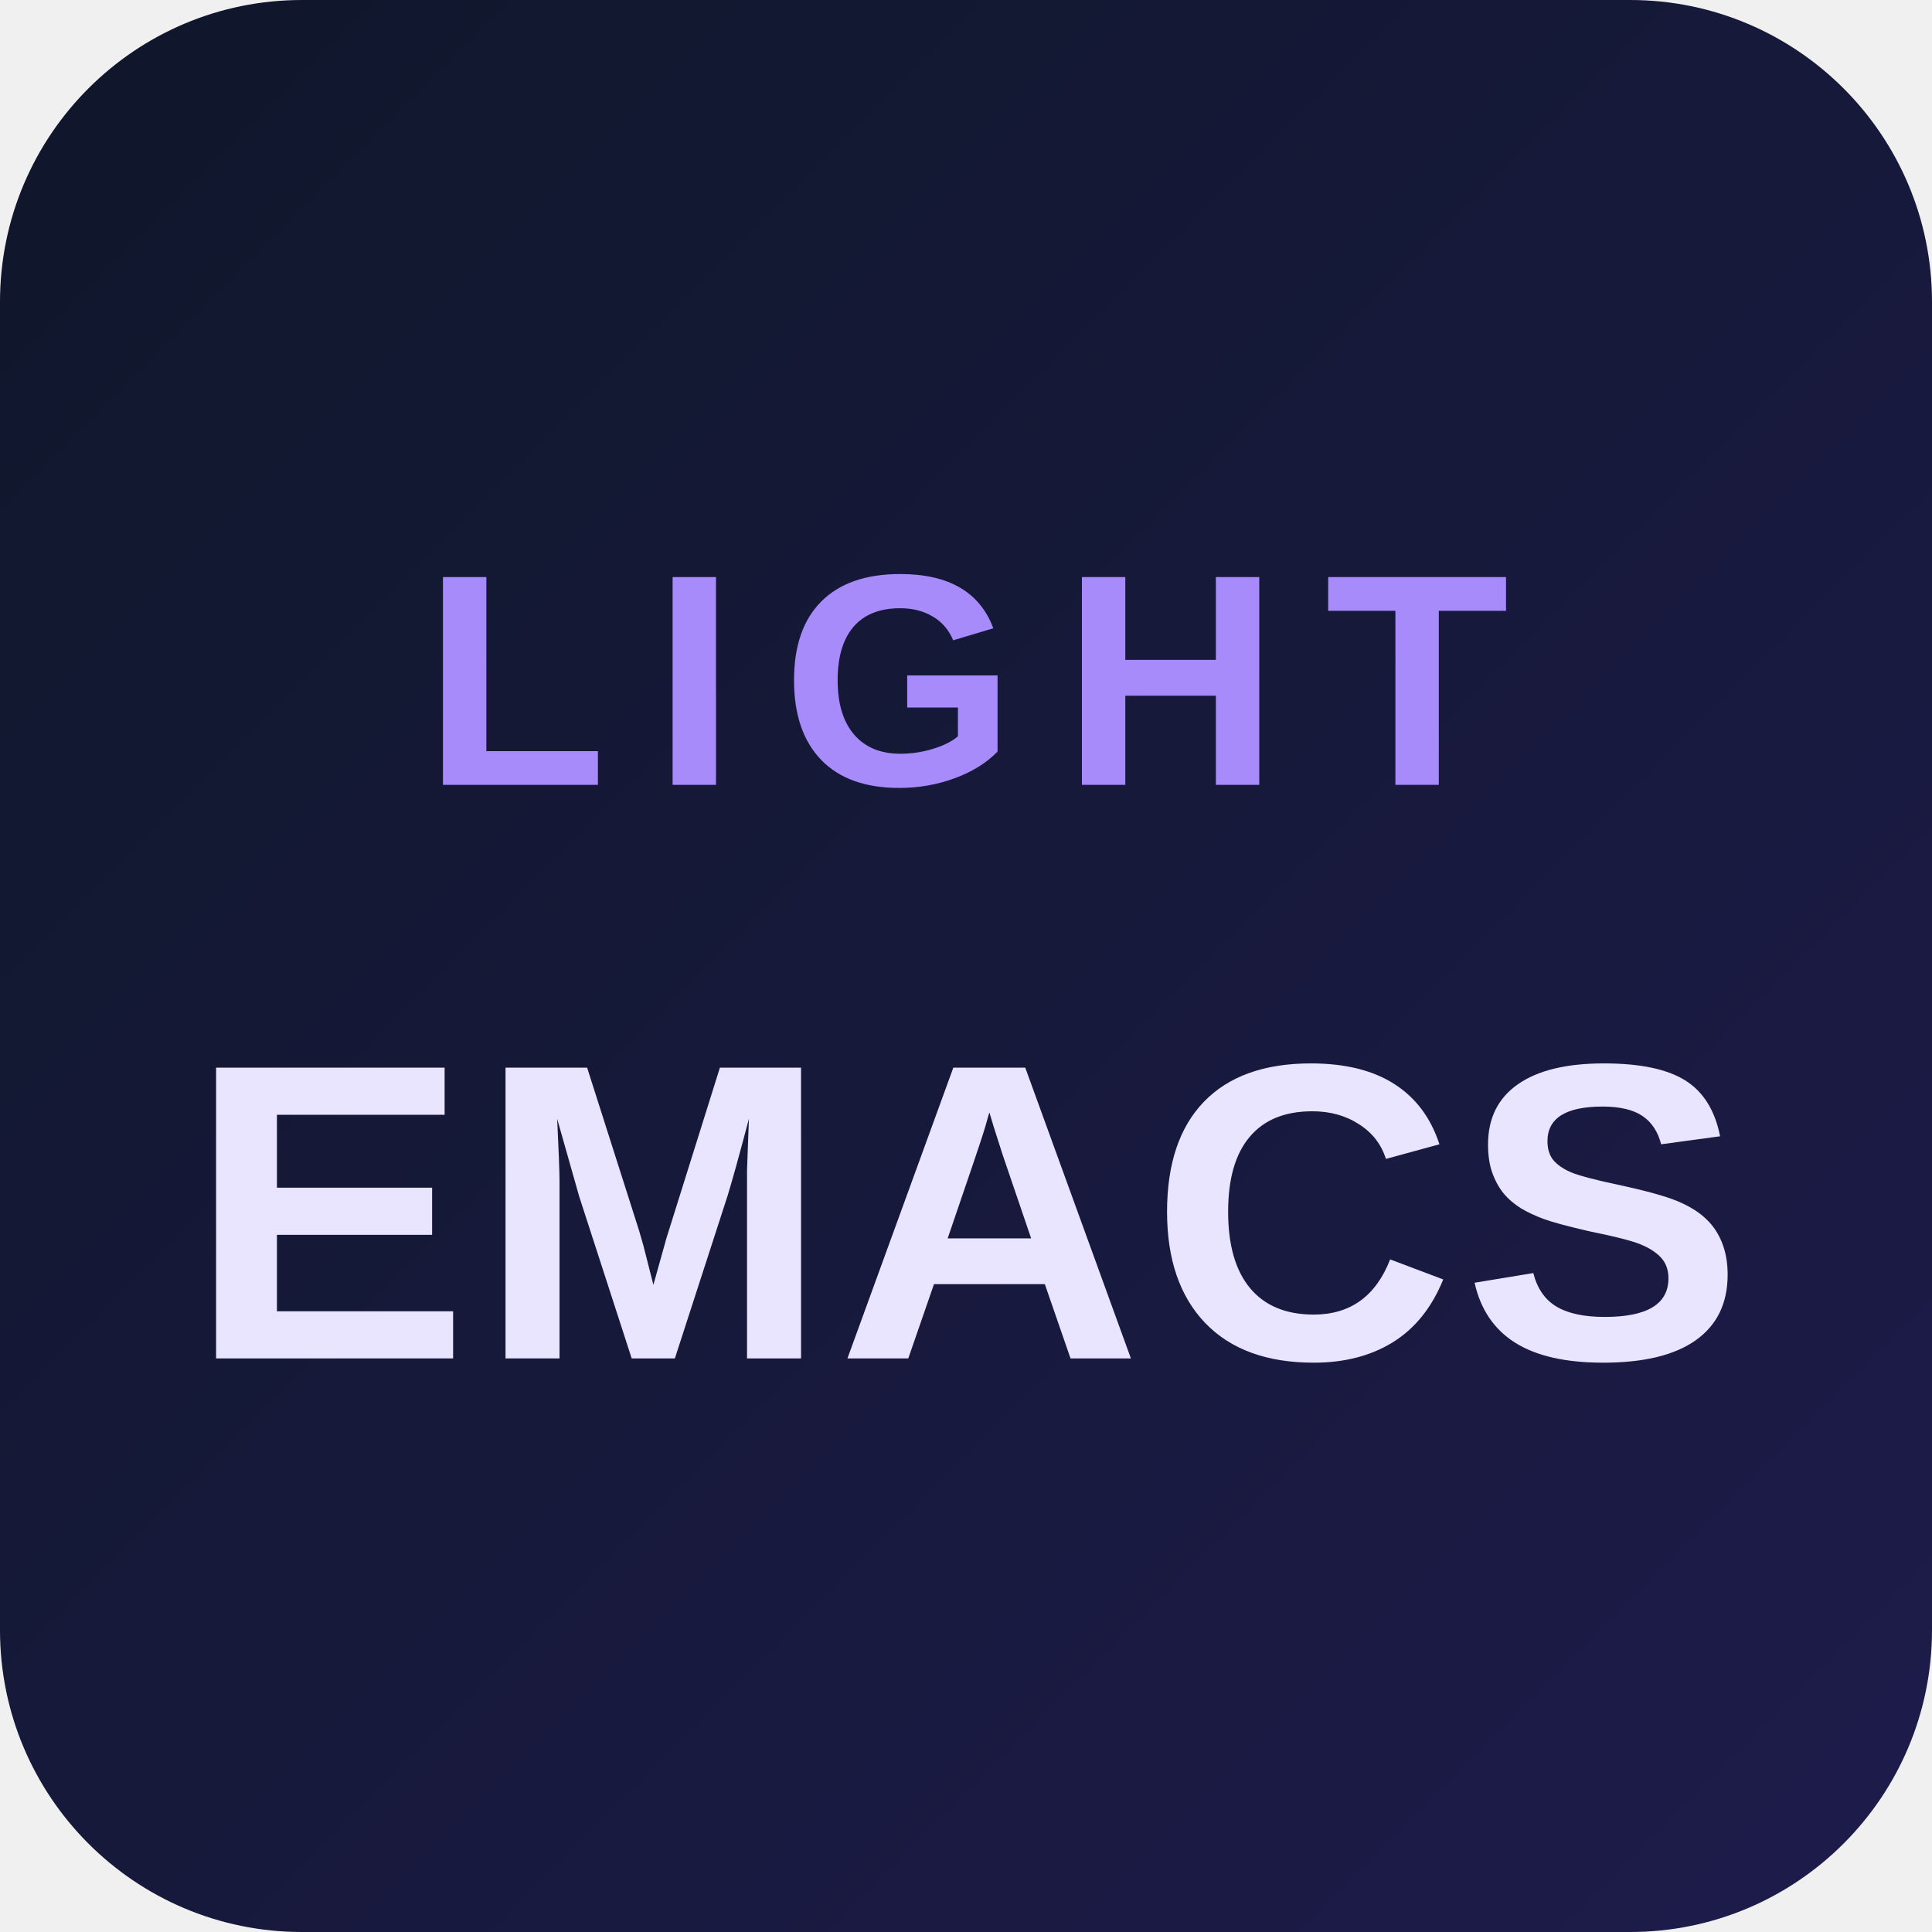
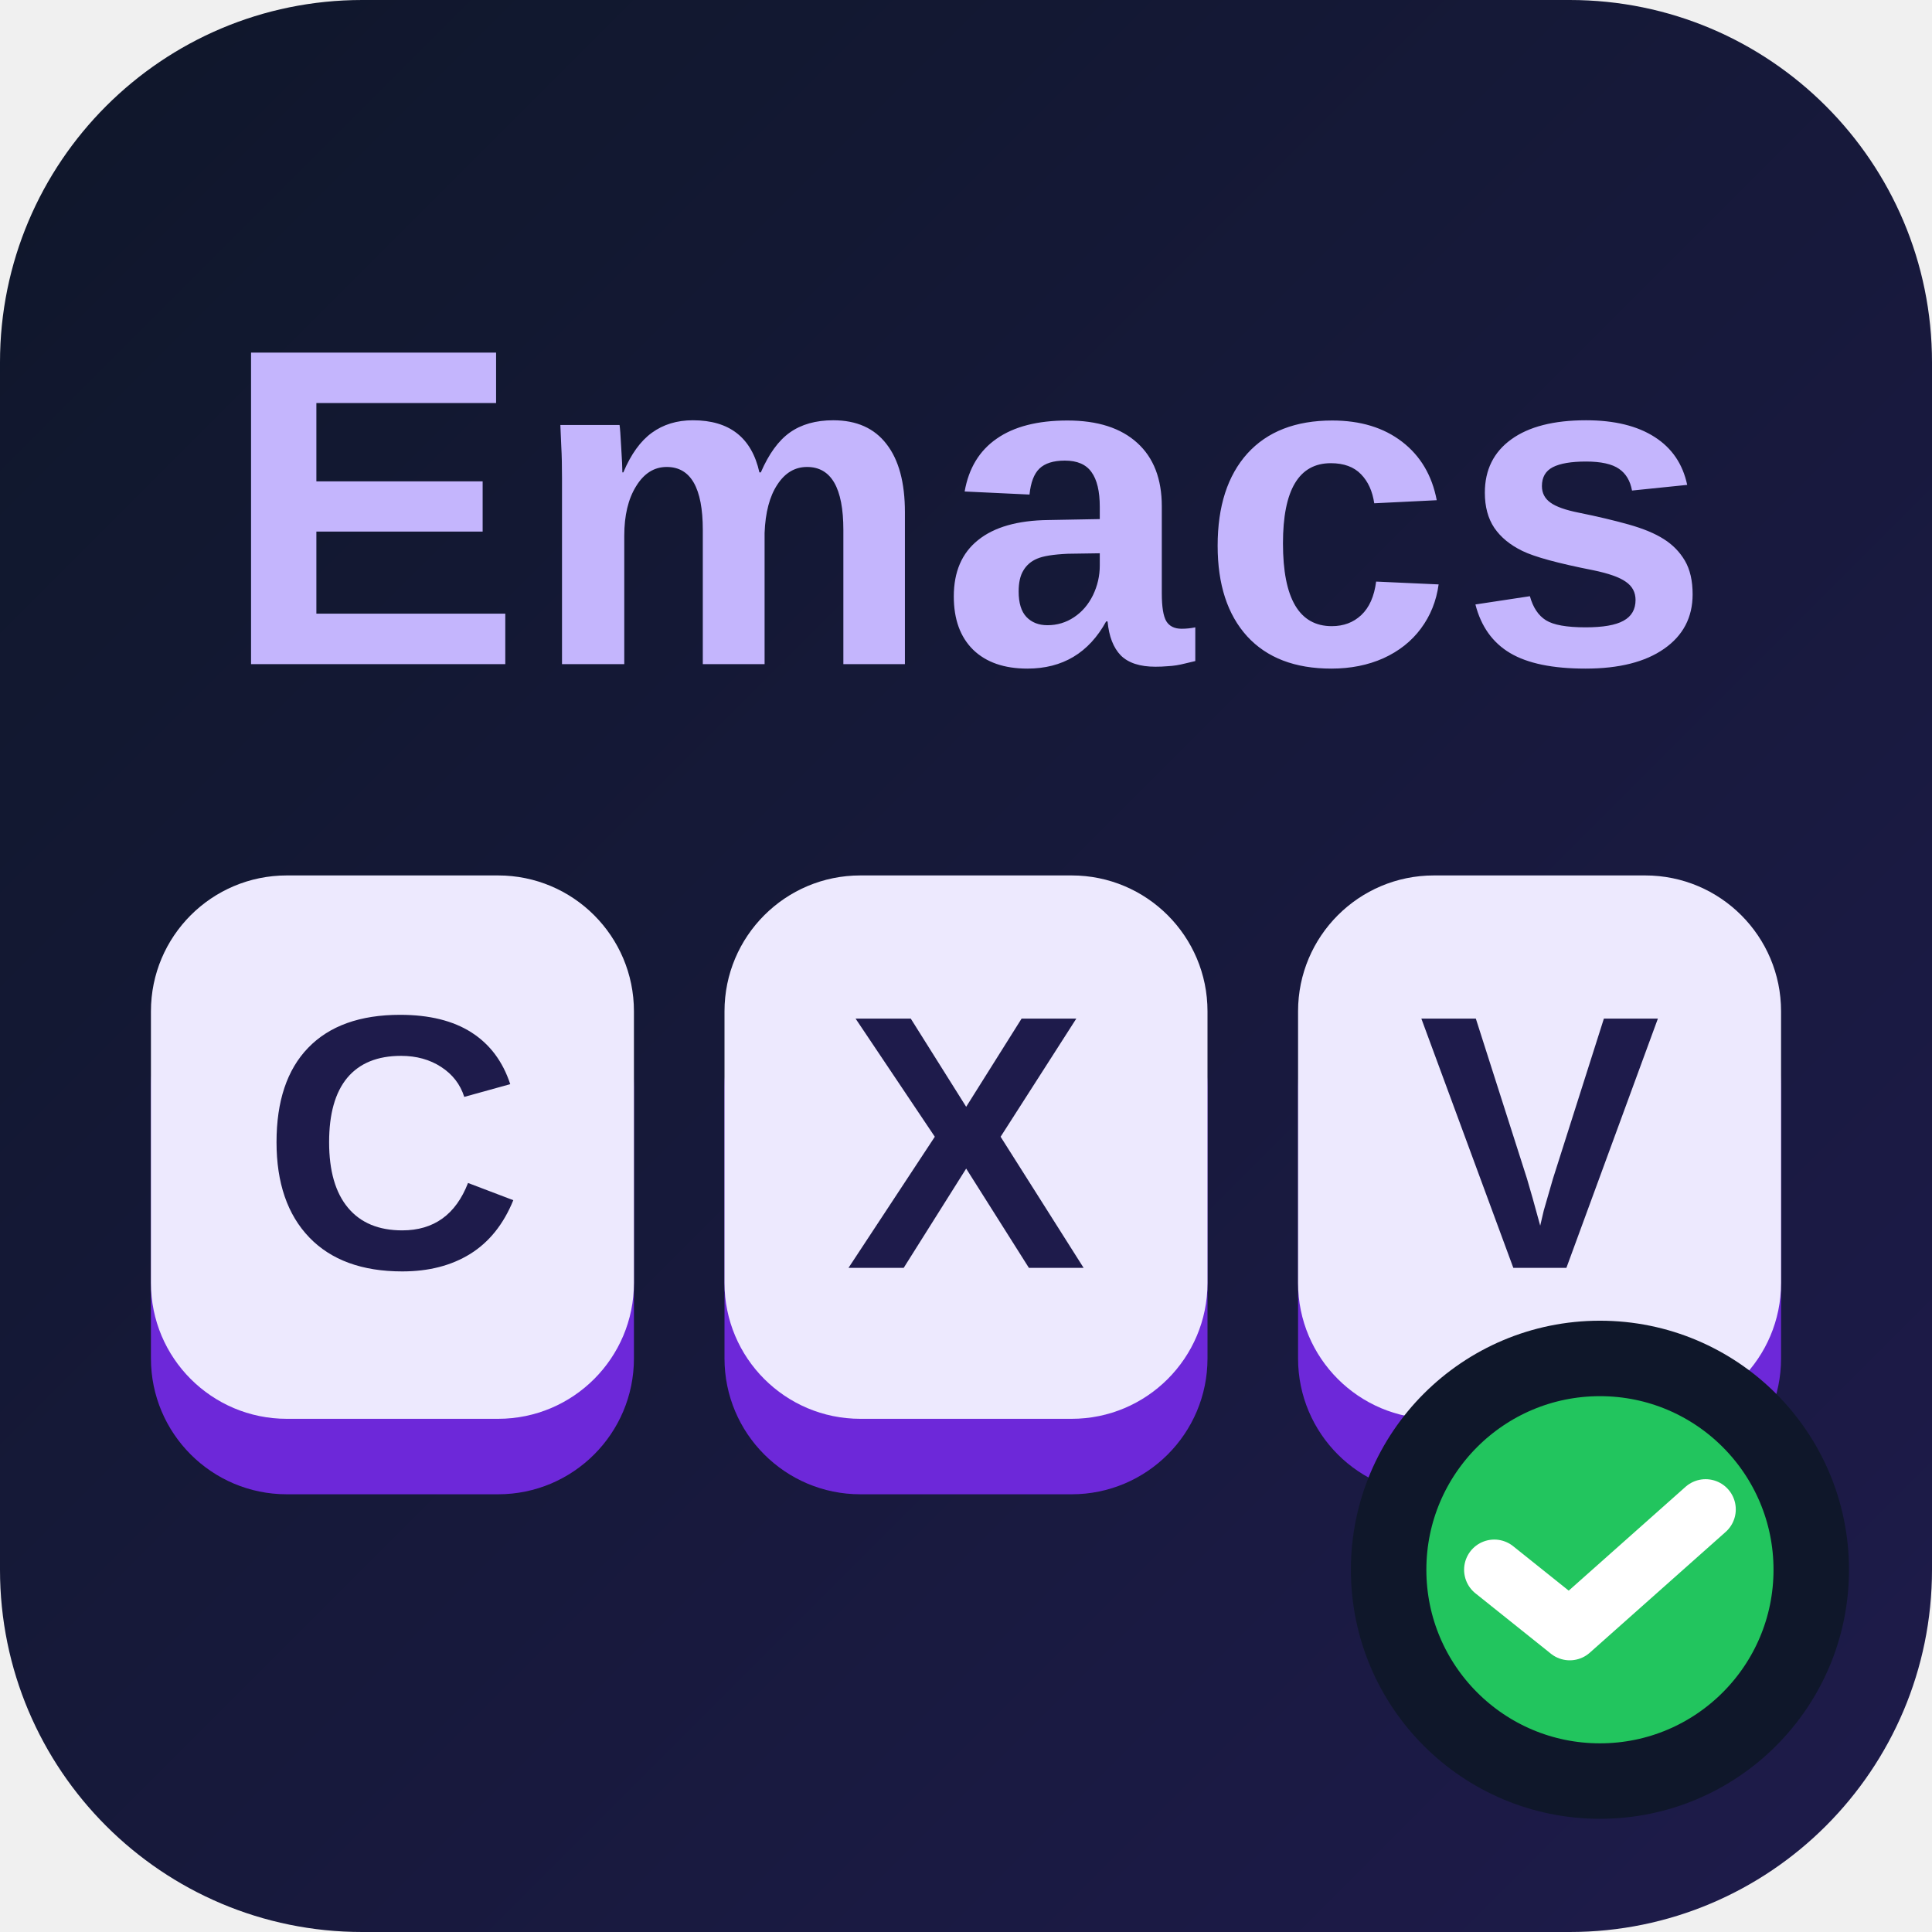
<svg xmlns="http://www.w3.org/2000/svg" viewBox="0 0 128 128" width="128" height="128">
  <defs>
    <linearGradient id="bg" x1="0%" y1="0%" x2="100%" y2="100%">
      <stop offset="0%" stop-color="#0f172a" />
      <stop offset="100%" stop-color="#1e1b4b" />
    </linearGradient>
  </defs>
-   <rect width="128" height="128" rx="20" fill="url(#bg)" />
-   <text x="64" y="52" text-anchor="middle" font-family="Arial, sans-serif" font-weight="700" font-size="20" letter-spacing="3" fill="#a78bfa">LIGHT</text>
-   <text x="64" y="90" text-anchor="middle" font-family="Arial, sans-serif" font-weight="800" font-size="28" letter-spacing="0.5" fill="#e9e4ff">EMACS</text>
+   <rect width="128" height="128" rx="24" fill="url(#bg)" />
+   <text x="64" y="44" text-anchor="middle" font-family="'Segoe UI', Arial, sans-serif" font-weight="700" font-size="30" letter-spacing="0.5" fill="#c4b5fd">Emacs</text>
+   <g font-family="'Segoe UI', Arial, sans-serif" font-weight="700" font-size="24" fill="#1e1b4b" text-anchor="middle">
+     <rect x="10" y="63" width="32" height="36" rx="9" fill="#6d28d9" />
+     <rect x="10" y="58" width="32" height="36" rx="9" fill="#ede9fe" />
+     <text x="26" y="84">C</text>
+     <rect x="48" y="63" width="32" height="36" rx="9" fill="#6d28d9" />
+     <rect x="48" y="58" width="32" height="36" rx="9" fill="#ede9fe" />
+     <text x="64" y="84">X</text>
+     <rect x="86" y="63" width="32" height="36" rx="9" fill="#6d28d9" />
+     <rect x="86" y="58" width="32" height="36" rx="9" fill="#ede9fe" />
+     <text x="102" y="84">V</text>
+   </g>
+   <circle cx="106" cy="104" r="14" fill="#22c55e" stroke="#0f172a" stroke-width="5" />
+   <polyline points="99,104 104,108 113,100" fill="none" stroke="#ffffff" stroke-width="4" stroke-linecap="round" stroke-linejoin="round" />
</svg>
